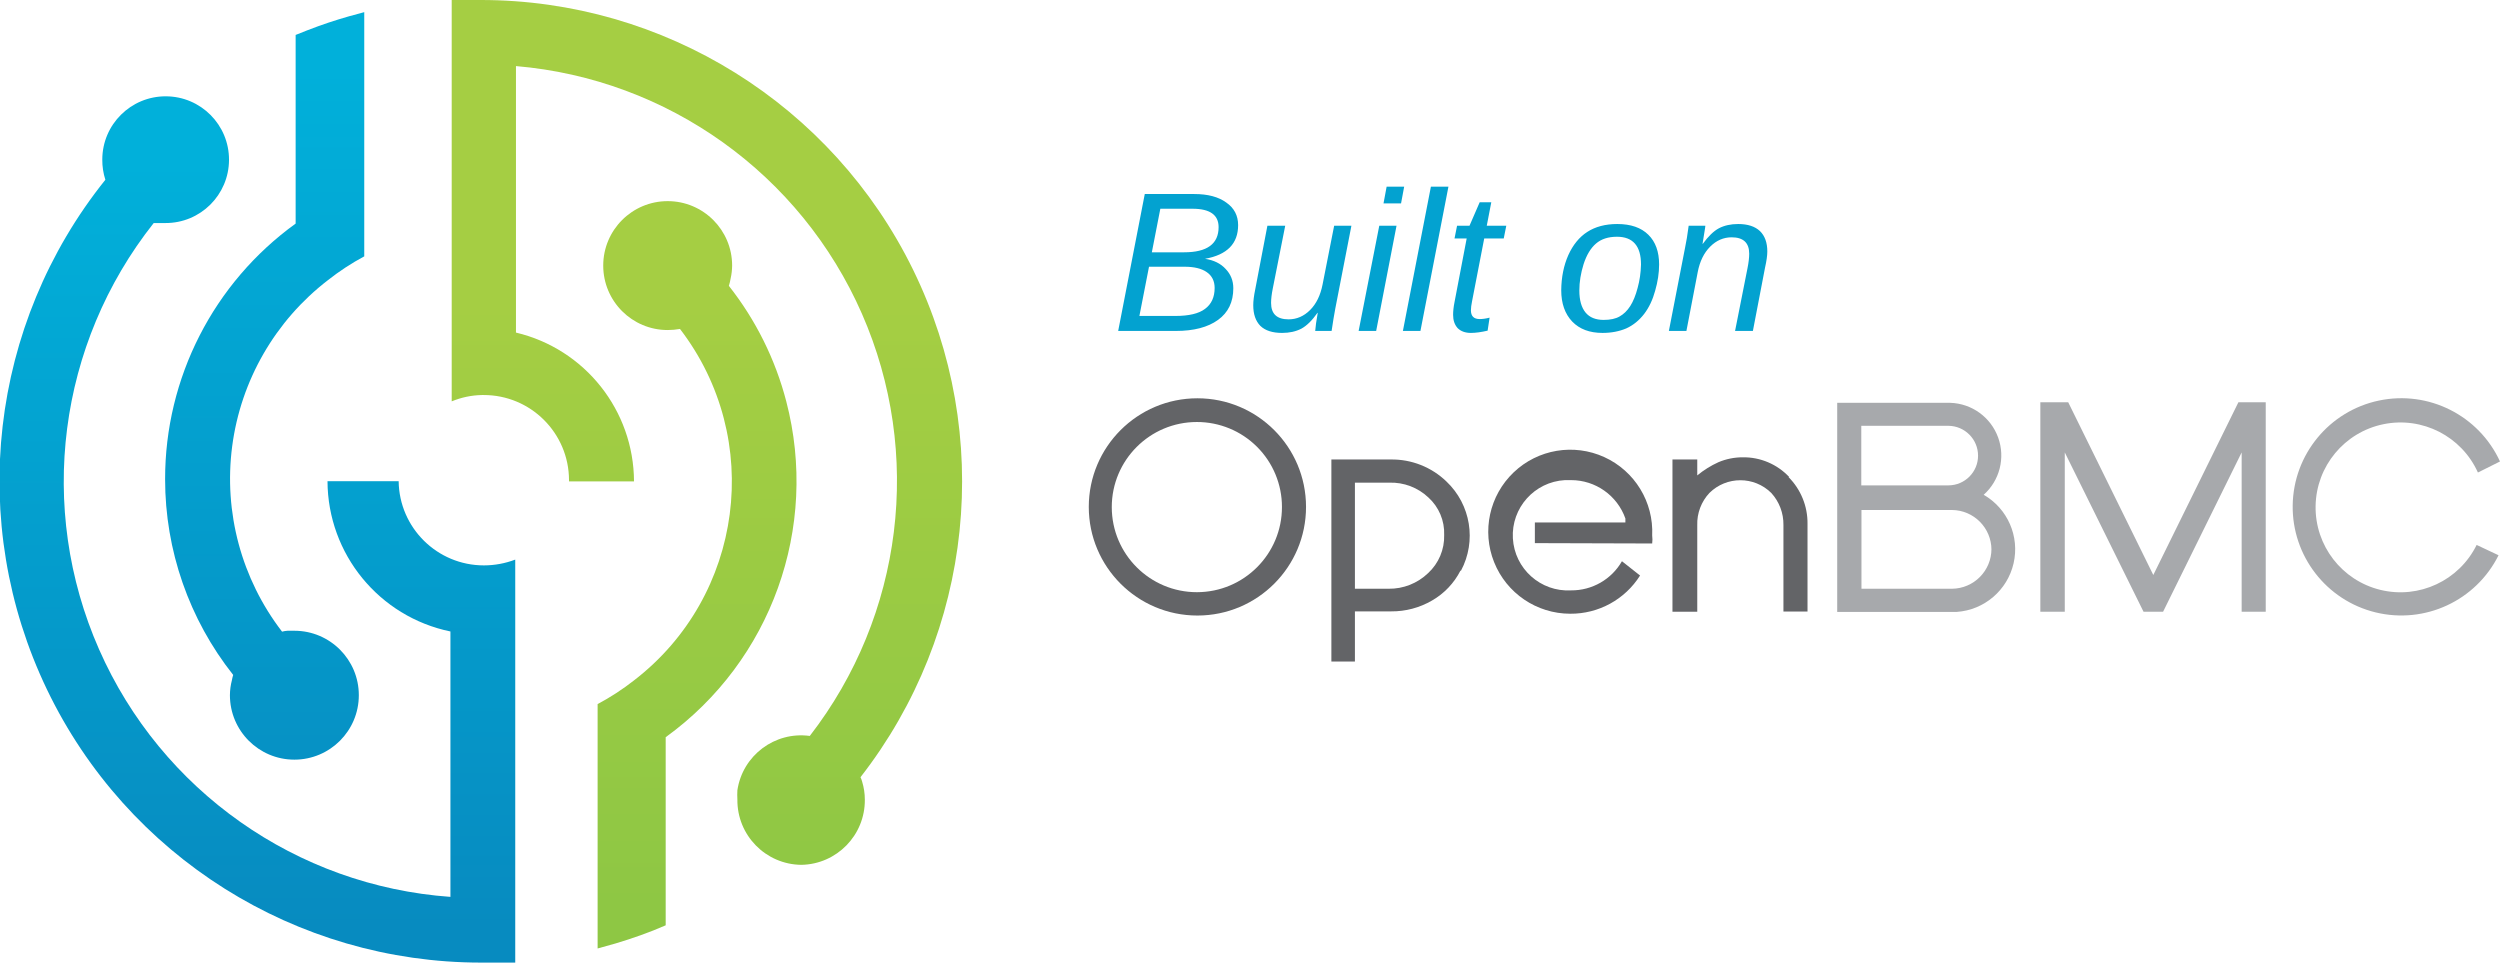
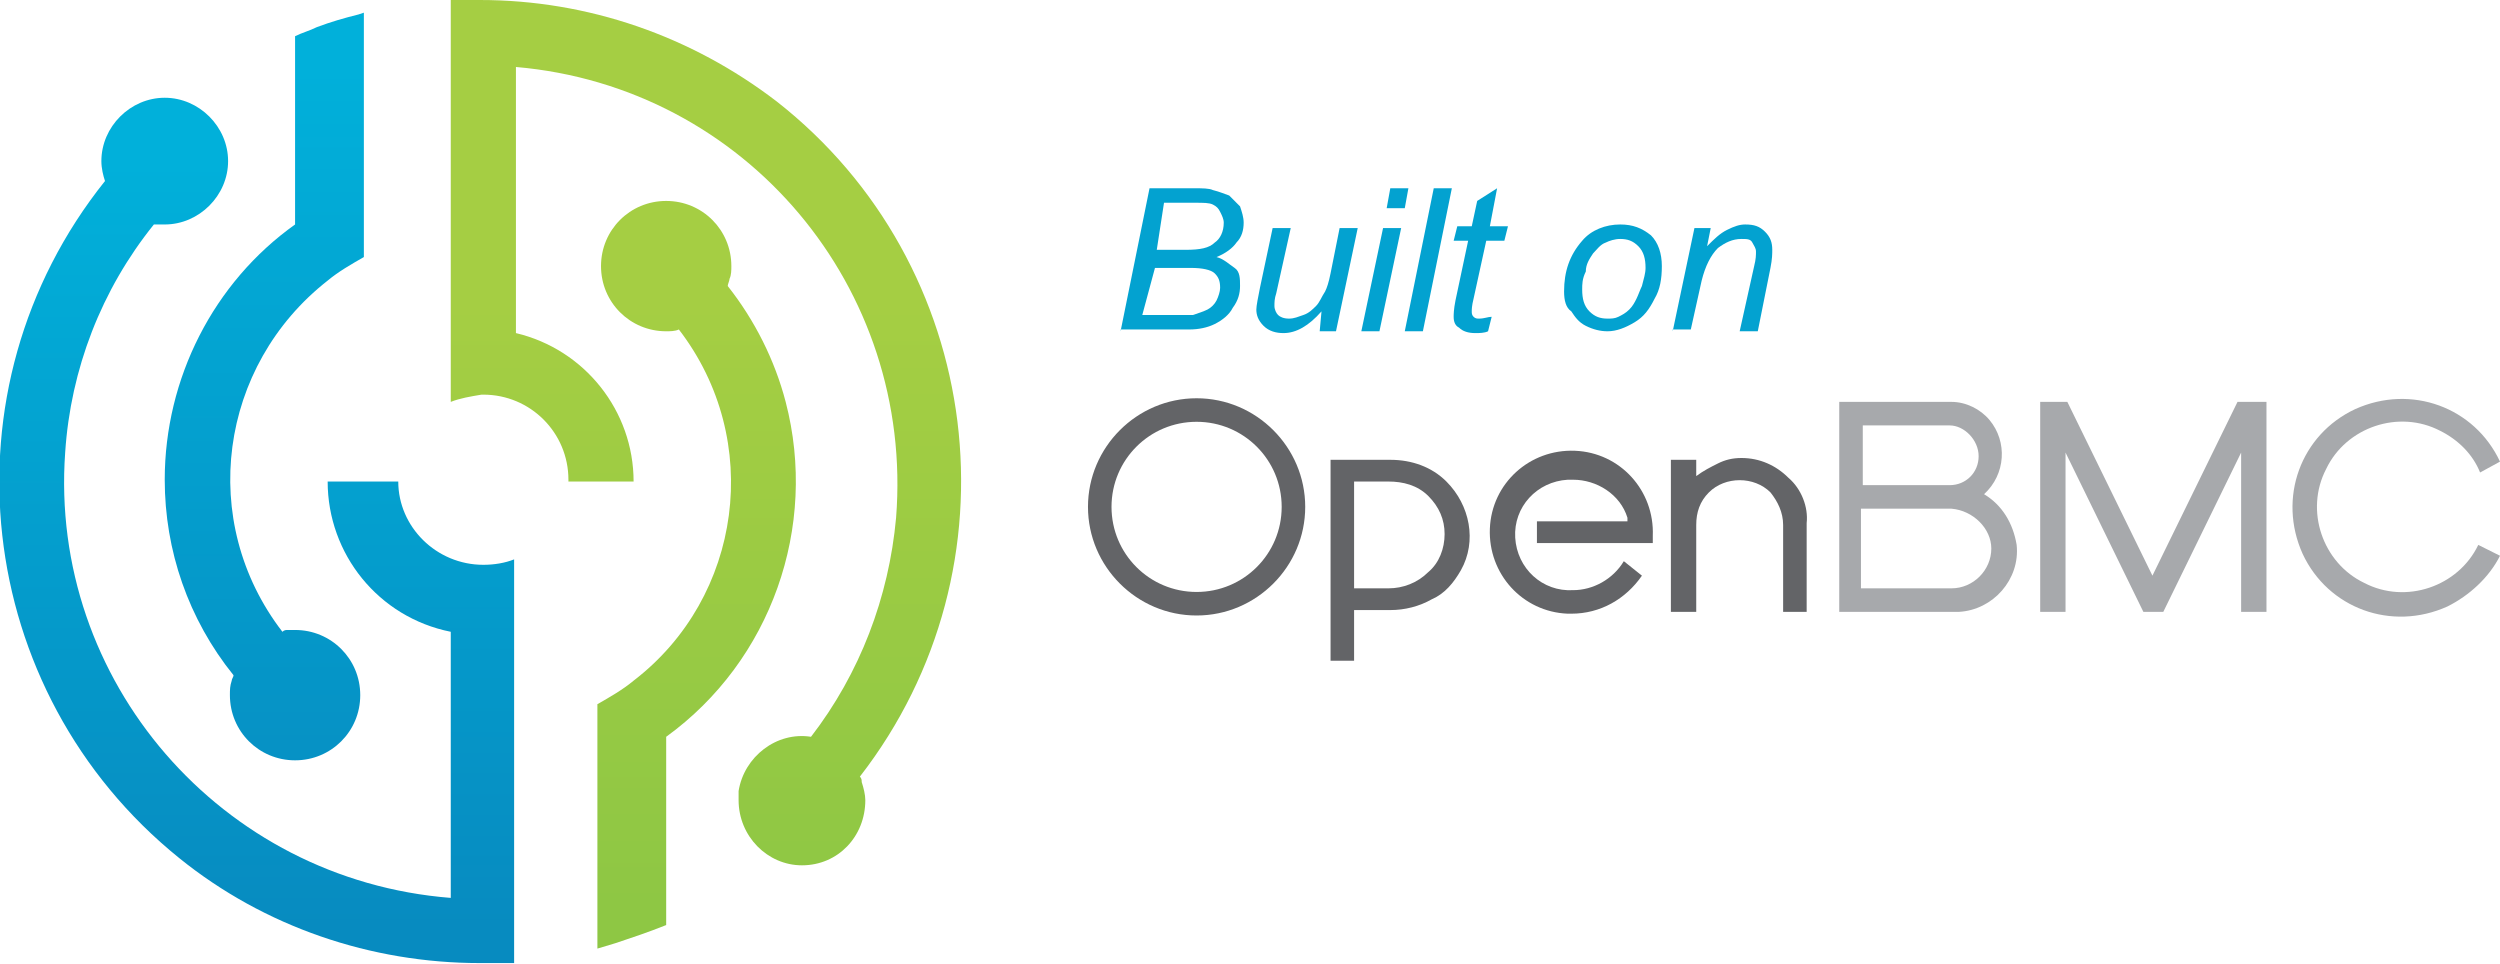
- <svg xmlns="http://www.w3.org/2000/svg" xmlns:xlink="http://www.w3.org/1999/xlink" id="Vector_based" data-name="Vector based" viewBox="0 0 138.09 53.17">
-   <defs>
-     <style>.cls-1{fill:#a7a9ac;}.cls-2{fill:url(#linear-gradient);}.cls-3{fill:url(#linear-gradient-2);}.cls-4{fill:url(#linear-gradient-3);}.cls-5{fill:url(#linear-gradient-4);}.cls-6{fill:#636467;}.cls-7{font-size:11px;fill:#03a2d0;font-family:Arial-ItalicMT, Arial;font-style:italic;}</style>
-     <linearGradient id="linear-gradient" x1="30.38" y1="52.44" x2="30.38" y2="6.2" gradientTransform="matrix(1, 0, 0, -1, 0, 60)" gradientUnits="userSpaceOnUse">
-       <stop offset="0" stop-color="#01b0da" />
-       <stop offset="1" stop-color="#078bc0" />
+ <svg xmlns="http://www.w3.org/2000/svg" version="1.1" id="Vector_based" x="0px" y="0px" viewBox="0 0 138.1 53.2" style="enable-background:new 0 0 138.1 53.2;" xml:space="preserve">
+   <style type="text/css">
+ 	.st0{fill:#A7A9AC;}
+ 	.st1{fill:url(#SVGID_1_);}
+ 	.st2{fill:url(#SVGID_2_);}
+ 	.st3{fill:url(#SVGID_3_);}
+ 	.st4{fill:url(#SVGID_4_);}
+ 	.st5{fill:#636467;}
+ 	.st6{enable-background:new    ;}
+ 	.st7{fill:#03A2D0;}
+ </style>
+   <g id="Layer_1-2">
+     <path class="st0" d="M138.1,25.5c-1.4-3-4.9-4.3-8-2.9c-3,1.4-4.3,4.9-2.9,8c1.4,3,4.9,4.3,8,2.9c1.2-0.6,2.3-1.6,2.9-2.8l-1.2-0.6   c-1.1,2.3-4,3.3-6.3,2.1c-2.3-1.1-3.3-4-2.1-6.3c1.1-2.3,4-3.3,6.3-2.1c1,0.5,1.8,1.3,2.2,2.3L138.1,25.5z" />
+     <linearGradient id="SVGID_1_" gradientUnits="userSpaceOnUse" x1="30.36" y1="739.56" x2="30.36" y2="785.8" gradientTransform="matrix(1 0 0 1 -15.74 -735.83)">
+       <stop offset="0" style="stop-color:#01B0DA" />
+       <stop offset="1" style="stop-color:#078BC0" />
    </linearGradient>
-     <linearGradient id="linear-gradient-2" x1="29.97" y1="47.26" x2="29.97" y2="4.86" xlink:href="#linear-gradient" />
-     <linearGradient id="linear-gradient-3" x1="54.23" y1="39.5" x2="54.23" y2="6.11" gradientTransform="matrix(1, 0, 0, -1, 0, 60)" gradientUnits="userSpaceOnUse">
-       <stop offset="0" stop-color="#a5ce43" />
-       <stop offset="1" stop-color="#8ec744" />
+     <path class="st1" d="M9.1,26.5c0,3.9,1.3,7.7,3.8,10.8c0,0.1-0.1,0.2-0.1,0.3c-0.1,0.3-0.1,0.5-0.1,0.8c0,2,1.6,3.6,3.6,3.6   c2,0,3.6-1.6,3.6-3.6s-1.6-3.6-3.6-3.6l0,0h-0.4c-0.1,0-0.2,0-0.3,0.1c-4.7-6.1-3.5-14.7,2.5-19.4c0,0,0,0,0,0   c0.6-0.5,1.3-0.9,2-1.3l0,0V0.7l-0.3,0.1c-0.8,0.2-1.5,0.4-2.3,0.7c-0.4,0.2-0.8,0.3-1.2,0.5l0,0v10.4l0,0   C11.8,15.6,9.1,20.9,9.1,26.5z" />
+     <linearGradient id="SVGID_2_" gradientUnits="userSpaceOnUse" x1="29.956" y1="744.74" x2="29.956" y2="787.14" gradientTransform="matrix(1 0 0 1 -15.74 -735.83)">
+       <stop offset="0" style="stop-color:#01B0DA" />
+       <stop offset="1" style="stop-color:#078BC0" />
    </linearGradient>
-     <linearGradient id="linear-gradient-4" x1="54.79" y1="39.5" x2="54.79" y2="6.11" xlink:href="#linear-gradient-3" />
-   </defs>
-   <g id="Layer_1-2" data-name="Layer 1-2">
-     <path class="cls-1" d="M153.83,29.32a6,6,0,1,0-.08,5.18l-1.21-.57a4.69,4.69,0,1,1,.07-4Z" transform="translate(-15.74 -3.83)" />
-     <path class="cls-2" d="M24.86,30.3a17.4,17.4,0,0,0,3.76,10.81,2.46,2.46,0,0,0-.07.29,3.32,3.32,0,0,0-.11.83A3.56,3.56,0,1,0,32,38.67h0l-.38,0a1.57,1.57,0,0,0-.3.05,13.84,13.84,0,0,1,2.54-19.42,13.61,13.61,0,0,1,2-1.31h0V4.5l-.25.07c-.78.2-1.55.44-2.3.71-.42.15-.84.32-1.24.48h0V16.18l0,0A17.39,17.39,0,0,0,24.86,30.3Z" transform="translate(-15.74 -3.83)" />
-     <path class="cls-3" d="M42.47,35.06a4.71,4.71,0,0,1-4.71-4.65H33.83a8.51,8.51,0,0,0,6.79,8.3V53.37A23,23,0,0,1,24.23,16.15l.33,0h.32a3.5,3.5,0,1,0-3.49-3.51,3.54,3.54,0,0,0,.17,1.12A26.6,26.6,0,0,0,42.32,57c.46,0,.91,0,1.36,0l.52,0h0V34.74A4.87,4.87,0,0,1,42.47,35.06Z" transform="translate(-15.74 -3.83)" />
-     <path class="cls-4" d="M59.17,26A17.36,17.36,0,0,0,56,19.62a3.2,3.2,0,0,0,.1-.42,3.34,3.34,0,0,0,.08-.7,3.56,3.56,0,1,0-3.56,3.56A4,4,0,0,0,53.3,22a13.85,13.85,0,0,1-2.55,19.42,13.55,13.55,0,0,1-2,1.3V56.22l1-.28c.93-.28,1.85-.6,2.76-1V44.55A17.45,17.45,0,0,0,59.17,26Z" transform="translate(-15.74 -3.83)" />
-     <path class="cls-5" d="M63.27,46.76a26.59,26.59,0,0,0-21-42.93c-.53,0-1.06,0-1.58,0h0V26h0a4.58,4.58,0,0,1,1.67-.35h.09a4.71,4.71,0,0,1,4.72,4.7h0v.07h3.59a8.48,8.48,0,0,0-6.52-8.22V7.48a23,23,0,0,1,16.23,37h0a3.56,3.56,0,0,0-4,3,4.38,4.38,0,0,0,0,.51A3.57,3.57,0,0,0,60,51.6h0A3.57,3.57,0,0,0,63.51,48a3.43,3.43,0,0,0-.15-1A1.22,1.22,0,0,0,63.27,46.76Z" transform="translate(-15.74 -3.83)" />
-     <polygon class="cls-1" points="125.15 33.79 125.15 22.22 123.64 22.22 118.94 31.76 114.24 22.22 112.7 22.22 112.7 33.79 114.05 33.79 114.05 24.99 118.4 33.79 119.48 33.79 123.82 24.99 123.82 33.79 125.15 33.79" />
-     <path class="cls-6" d="M114.57,30.18A3.45,3.45,0,0,0,112,29.09a3.41,3.41,0,0,0-1.34.27,5.22,5.22,0,0,0-1.17.73v-.88h-1.37v8.41h1.37V32.84a2.49,2.49,0,0,1,.67-1.78,2.43,2.43,0,0,1,3.42,0l0,0a2.57,2.57,0,0,1,.67,1.77v4.78h1.33V32.76a3.6,3.6,0,0,0-1.05-2.58" transform="translate(-15.74 -3.83)" />
-     <path class="cls-6" d="M96.41,35.35A4,4,0,0,1,94.84,37a4.4,4.4,0,0,1-2.26.6h-2v2.77h-1.3V29.21h3.27a4.34,4.34,0,0,1,3.09,1.22,4.12,4.12,0,0,1,.8,4.92m-5.86,1h1.86a3.09,3.09,0,0,0,2.18-.86,2.76,2.76,0,0,0,.89-2.11,2.66,2.66,0,0,0-.87-2.07,3,3,0,0,0-2.16-.82h-1.9Z" transform="translate(-15.74 -3.83)" />
-     <path class="cls-6" d="M107,33.85a1.68,1.68,0,0,0,0-.44,4.53,4.53,0,1,0-4.53,4.32,4.52,4.52,0,0,0,3.86-2.11l-1-.79a3.21,3.21,0,0,1-2.81,1.61,3,3,0,0,1-.34-6.09h.34a3.18,3.18,0,0,1,3,2.12s0,.2,0,.22h-5v1.14Z" transform="translate(-15.74 -3.83)" />
-     <path class="cls-6" d="M86.55,31.83a4.7,4.7,0,1,1-4.7-4.69h0a4.69,4.69,0,0,1,4.7,4.69m1.33,0a6,6,0,1,0-6,6,6,6,0,0,0,6-6h0" transform="translate(-15.74 -3.83)" />
-     <path class="cls-1" d="M125.74,34.15a2.2,2.2,0,0,1-2.18,2.2h-5V32h5a2.2,2.2,0,0,1,2.18,2.2M125,29a1.64,1.64,0,0,1-1.63,1.64h-4.82V27.35h4.81A1.65,1.65,0,0,1,125,29m.3,2.17a2.91,2.91,0,0,0-1.84-5.09h-6.24V37.63h6.6a3.47,3.47,0,0,0,1.49-6.47" transform="translate(-15.74 -3.83)" />
+     <path class="st2" d="M26.7,31.2c-2.6,0-4.7-2.1-4.7-4.6h-3.9c0,4,2.8,7.5,6.8,8.3v14.7C12.2,48.6,2.7,37.6,3.6,25   c0.3-4.6,2-9,4.9-12.6h0.3h0.3c1.9,0,3.5-1.6,3.5-3.5c0-1.9-1.6-3.5-3.5-3.5c-1.9,0-3.5,1.6-3.5,3.5c0,0.4,0.1,0.8,0.2,1.1   c-9.2,11.5-7.3,28.2,4.1,37.4c4.7,3.8,10.6,5.8,16.6,5.8c0.5,0,0.9,0,1.4,0h0.5l0,0V30.9C27.9,31.1,27.3,31.2,26.7,31.2z" />
+     <linearGradient id="SVGID_3_" gradientUnits="userSpaceOnUse" x1="54.243" y1="752.5" x2="54.243" y2="785.89" gradientTransform="matrix(1 0 0 1 -15.74 -735.83)">
+       <stop offset="0" style="stop-color:#A5CE43" />
+       <stop offset="1" style="stop-color:#8EC744" />
+     </linearGradient>
+     <path class="st3" d="M43.4,22.2c-0.6-2.3-1.7-4.5-3.2-6.4c0-0.1,0.1-0.3,0.1-0.4c0.1-0.2,0.1-0.5,0.1-0.7c0-2-1.6-3.6-3.6-3.6   c-2,0-3.6,1.6-3.6,3.6s1.6,3.6,3.6,3.6c0.2,0,0.5,0,0.7-0.1c4.7,6.1,3.5,14.8-2.5,19.4c-0.6,0.5-1.3,0.9-2,1.3v13.5l1-0.3   c0.9-0.3,1.8-0.6,2.8-1V40.7C42.6,36.5,45.2,29.1,43.4,22.2z" />
+     <linearGradient id="SVGID_4_" gradientUnits="userSpaceOnUse" x1="54.787" y1="752.5" x2="54.787" y2="785.89" gradientTransform="matrix(1 0 0 1 -15.74 -735.83)">
+       <stop offset="0" style="stop-color:#A5CE43" />
+       <stop offset="1" style="stop-color:#8EC744" />
+     </linearGradient>
+     <path class="st4" d="M47.5,42.9c9-11.6,6.9-28.3-4.6-37.3C38.2,2,32.5,0,26.5,0c-0.5,0-1.1,0-1.6,0l0,0v22.2l0,0   c0.5-0.2,1.1-0.3,1.7-0.4h0.1c2.6,0,4.7,2.1,4.7,4.7c0,0,0,0,0,0l0,0v0.1H35c0-3.9-2.7-7.3-6.5-8.2V3.7c12.7,1.1,22,12.2,21,24.9   c-0.4,4.4-2,8.6-4.7,12.1l0,0c-1.9-0.3-3.7,1.1-4,3c0,0.2,0,0.3,0,0.5c0,2,1.6,3.6,3.5,3.6c0,0,0,0,0,0l0,0c2,0,3.5-1.6,3.5-3.6   c0-0.3-0.1-0.7-0.2-1C47.6,43.1,47.6,43,47.5,42.9z" />
+     <polygon class="st0" points="125.2,33.8 125.2,22.2 123.6,22.2 118.9,31.8 114.2,22.2 112.7,22.2 112.7,33.8 114.1,33.8 114.1,25    118.4,33.8 119.5,33.8 123.8,25 123.8,33.8  " />
+     <path class="st5" d="M98.8,26.4c-0.7-0.7-1.6-1.1-2.6-1.1c-0.5,0-0.9,0.1-1.3,0.3c-0.4,0.2-0.8,0.4-1.2,0.7v-0.9h-1.4v8.4h1.4V29   c0-0.7,0.2-1.3,0.7-1.8c0.9-0.9,2.5-0.9,3.4,0l0,0c0.4,0.5,0.7,1.1,0.7,1.8v4.8h1.3v-4.9C99.9,28,99.5,27,98.8,26.4" />
+     <path class="st5" d="M80.7,31.5c-0.4,0.7-0.9,1.3-1.6,1.6c-0.7,0.4-1.5,0.6-2.3,0.6h-2v2.8h-1.3V25.4h3.3c1.2,0,2.3,0.4,3.1,1.2   C81.2,27.9,81.6,29.9,80.7,31.5 M74.8,32.5h1.9c0.8,0,1.6-0.3,2.2-0.9c0.6-0.5,0.9-1.3,0.9-2.1c0-0.8-0.3-1.5-0.9-2.1   c-0.6-0.6-1.4-0.8-2.2-0.8h-1.9L74.8,32.5z" />
+     <path class="st5" d="M91.3,30c0-0.1,0-0.3,0-0.4c0.1-2.5-1.8-4.6-4.3-4.7s-4.6,1.8-4.7,4.3c-0.1,2.5,1.8,4.6,4.3,4.7   c0.1,0,0.1,0,0.2,0c1.6,0,3-0.8,3.9-2.1l-1-0.8c-0.6,1-1.7,1.6-2.8,1.6c-1.7,0.1-3.1-1.2-3.2-2.9c-0.1-1.7,1.2-3.1,2.9-3.2h0.3   c1.3,0,2.6,0.8,3,2.1c0,0,0,0.2,0,0.2h-5V30L91.3,30z" />
+     <path class="st5" d="M70.8,28c0,2.6-2.1,4.7-4.7,4.7c-2.6,0-4.7-2.1-4.7-4.7s2.1-4.7,4.7-4.7c0,0,0,0,0,0l0,0   C68.7,23.3,70.8,25.4,70.8,28C70.8,28,70.8,28,70.8,28 M72.1,28c0-3.3-2.7-6-6-6c-3.3,0-6,2.7-6,6s2.7,6,6,6S72.1,31.3,72.1,28   L72.1,28" />
+     <path class="st0" d="M110,30.3c0,1.2-1,2.2-2.2,2.2h-5v-4.4h5C109,28.2,110,29.2,110,30.3 M109.3,25.2c0,0.9-0.7,1.6-1.6,1.6h-4.8   v-3.3h4.8C108.5,23.5,109.3,24.3,109.3,25.2 M109.6,27.3c1.2-1.1,1.3-2.9,0.3-4.1c-0.5-0.6-1.3-1-2.1-1h-6.2v11.6h6.6   c1.9-0.1,3.4-1.8,3.2-3.7C111.2,28.9,110.6,27.9,109.6,27.3" />
  </g>
-   <text class="cls-7" transform="translate(61.42 18.28)">Built on</text>
+   <g class="st6">
+     <path class="st7" d="M61.9,18.3l1.6-7.9H66c0.4,0,0.8,0,1,0.1c0.4,0.1,0.6,0.2,0.9,0.3c0.2,0.2,0.4,0.4,0.6,0.6   c0.1,0.3,0.2,0.6,0.2,0.9c0,0.4-0.1,0.8-0.4,1.1c-0.2,0.3-0.6,0.6-1.1,0.8c0.4,0.1,0.7,0.4,1,0.6s0.3,0.6,0.3,1   c0,0.4-0.1,0.8-0.4,1.2c-0.2,0.4-0.6,0.7-1,0.9c-0.4,0.2-0.9,0.3-1.4,0.3H61.9z M63.1,17.4h1.8c0.5,0,0.8,0,1,0   c0.3-0.1,0.6-0.2,0.8-0.3s0.4-0.3,0.5-0.5c0.1-0.2,0.2-0.5,0.2-0.7c0-0.4-0.1-0.6-0.3-0.8c-0.2-0.2-0.7-0.3-1.3-0.3h-2L63.1,17.4z    M63.9,13.8h1.6c0.8,0,1.3-0.1,1.6-0.4c0.3-0.2,0.5-0.6,0.5-1.1c0-0.2-0.1-0.4-0.2-0.6c-0.1-0.2-0.2-0.3-0.4-0.4   c-0.2-0.1-0.5-0.1-1-0.1h-1.7L63.9,13.8z" />
+     <path class="st7" d="M73,17.2c-0.7,0.8-1.4,1.2-2.1,1.2c-0.4,0-0.8-0.1-1.1-0.4c-0.3-0.3-0.4-0.6-0.4-0.9c0-0.2,0.1-0.7,0.2-1.2   l0.7-3.3h1l-0.8,3.6c-0.1,0.3-0.1,0.5-0.1,0.7c0,0.2,0.1,0.4,0.2,0.5c0.1,0.1,0.3,0.2,0.6,0.2c0.3,0,0.5-0.1,0.8-0.2   c0.3-0.1,0.5-0.3,0.7-0.5c0.2-0.2,0.3-0.5,0.5-0.8c0.1-0.2,0.2-0.5,0.3-1l0.5-2.5h1l-1.2,5.7h-0.9L73,17.2z" />
+     <path class="st7" d="M75.2,18.3l1.2-5.7h1l-1.2,5.7H75.2z M76.6,11.5l0.2-1.1h1l-0.2,1.1H76.6z" />
+     <path class="st7" d="M77.6,18.3l1.6-7.9h1l-1.6,7.9H77.6z" />
+     <path class="st7" d="M82.4,17.5l-0.2,0.8c-0.2,0.1-0.5,0.1-0.7,0.1c-0.4,0-0.7-0.1-0.9-0.3c-0.2-0.1-0.3-0.3-0.3-0.6   c0-0.1,0-0.4,0.1-0.9l0.7-3.3h-0.8l0.2-0.8h0.8l0.3-1.4l1.1-0.7l-0.4,2.1h1l-0.2,0.8h-1l-0.7,3.2c-0.1,0.4-0.1,0.6-0.1,0.7   c0,0.1,0,0.2,0.1,0.3s0.2,0.1,0.3,0.1C82,17.6,82.2,17.5,82.4,17.5z" />
+     <path class="st7" d="M86.4,16.1c0-1.1,0.3-2,1-2.8c0.5-0.6,1.3-0.9,2.1-0.9c0.7,0,1.2,0.2,1.7,0.6c0.4,0.4,0.6,1,0.6,1.7   c0,0.7-0.1,1.3-0.4,1.8c-0.3,0.6-0.6,1-1.1,1.3c-0.5,0.3-1,0.5-1.5,0.5c-0.4,0-0.8-0.1-1.2-0.3c-0.4-0.2-0.6-0.5-0.8-0.8   C86.5,17,86.4,16.6,86.4,16.1z M87.4,16c0,0.5,0.1,0.9,0.4,1.2s0.6,0.4,1,0.4c0.2,0,0.4,0,0.6-0.1s0.4-0.2,0.6-0.4   c0.2-0.2,0.3-0.4,0.4-0.6c0.1-0.2,0.2-0.5,0.3-0.7c0.1-0.4,0.2-0.7,0.2-1c0-0.5-0.1-0.9-0.4-1.2c-0.3-0.3-0.6-0.4-1-0.4   c-0.3,0-0.6,0.1-0.8,0.2c-0.3,0.1-0.5,0.4-0.7,0.6c-0.2,0.3-0.4,0.6-0.4,1C87.4,15.4,87.4,15.7,87.4,16z" />
+     <path class="st7" d="M92.4,18.3l1.2-5.7h0.9l-0.2,1c0.4-0.4,0.7-0.7,1.1-0.9s0.7-0.3,1-0.3c0.5,0,0.8,0.1,1.1,0.4   c0.3,0.3,0.4,0.6,0.4,1c0,0.2,0,0.5-0.1,1l-0.7,3.5h-1l0.8-3.6c0.1-0.4,0.1-0.6,0.1-0.8c0-0.2-0.1-0.3-0.2-0.5s-0.3-0.2-0.6-0.2   c-0.5,0-0.9,0.2-1.3,0.5c-0.4,0.4-0.7,1-0.9,1.8l-0.6,2.7H92.4z" />
+   </g>
</svg>
